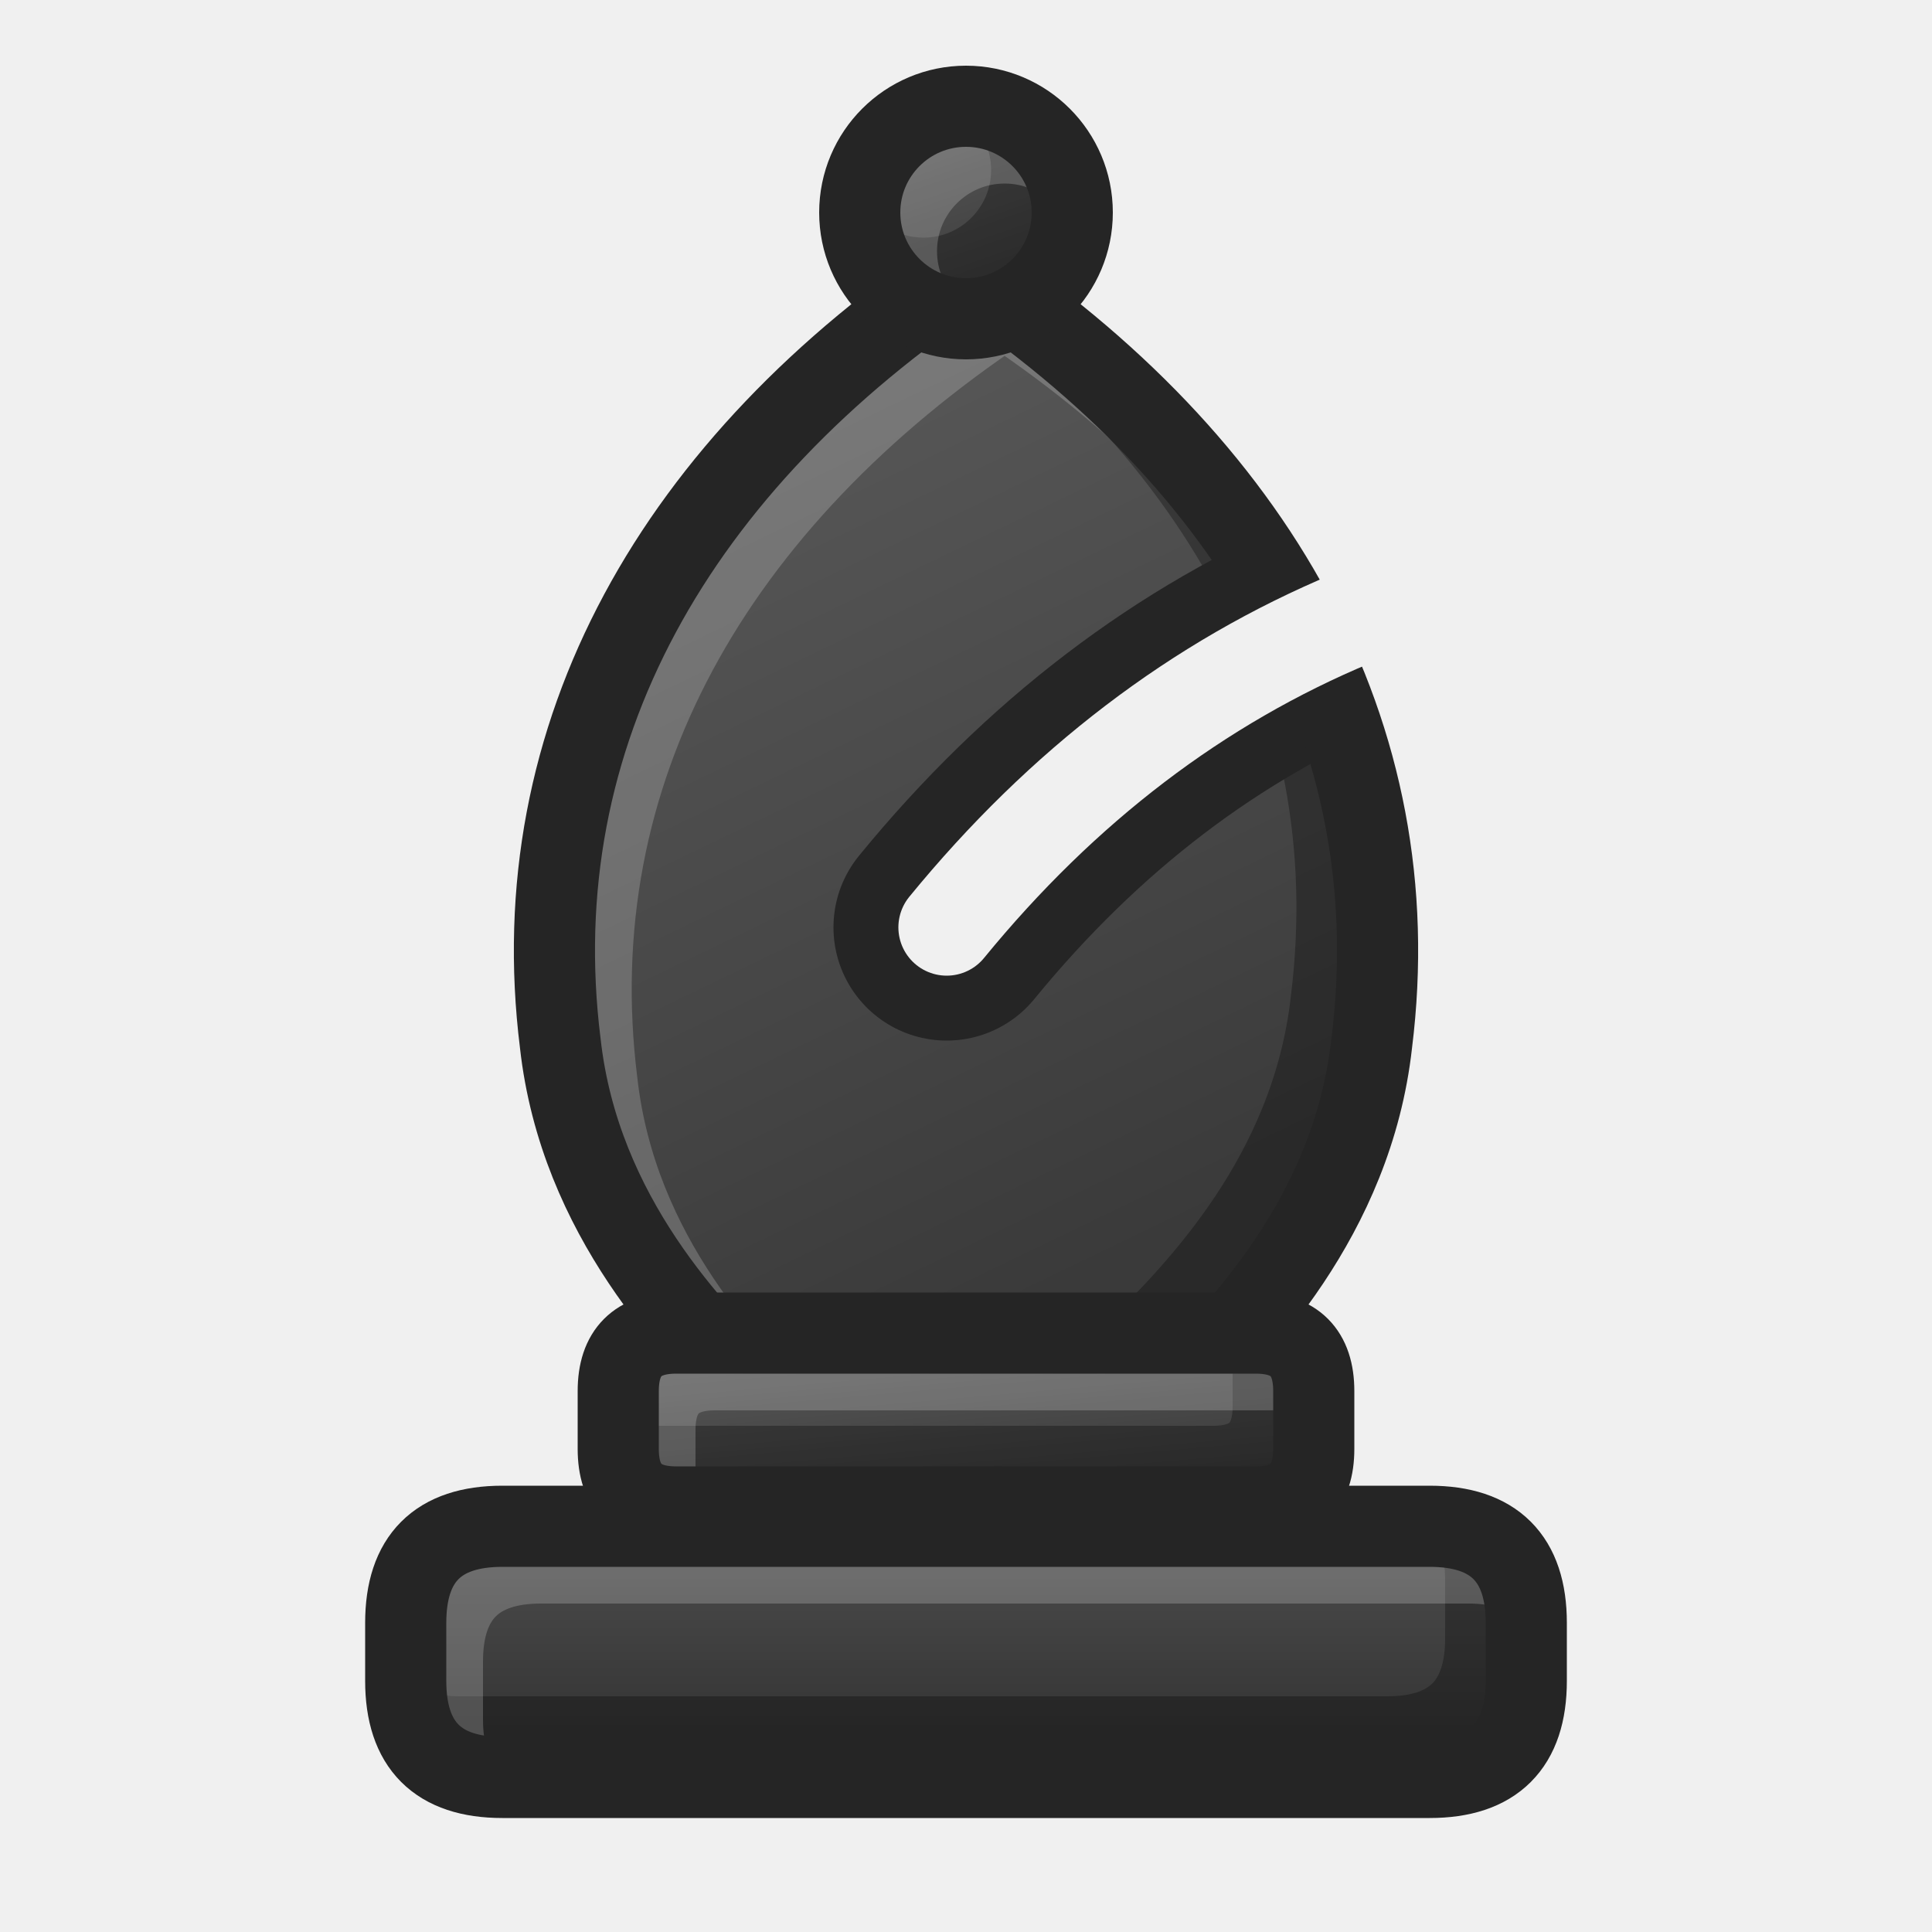
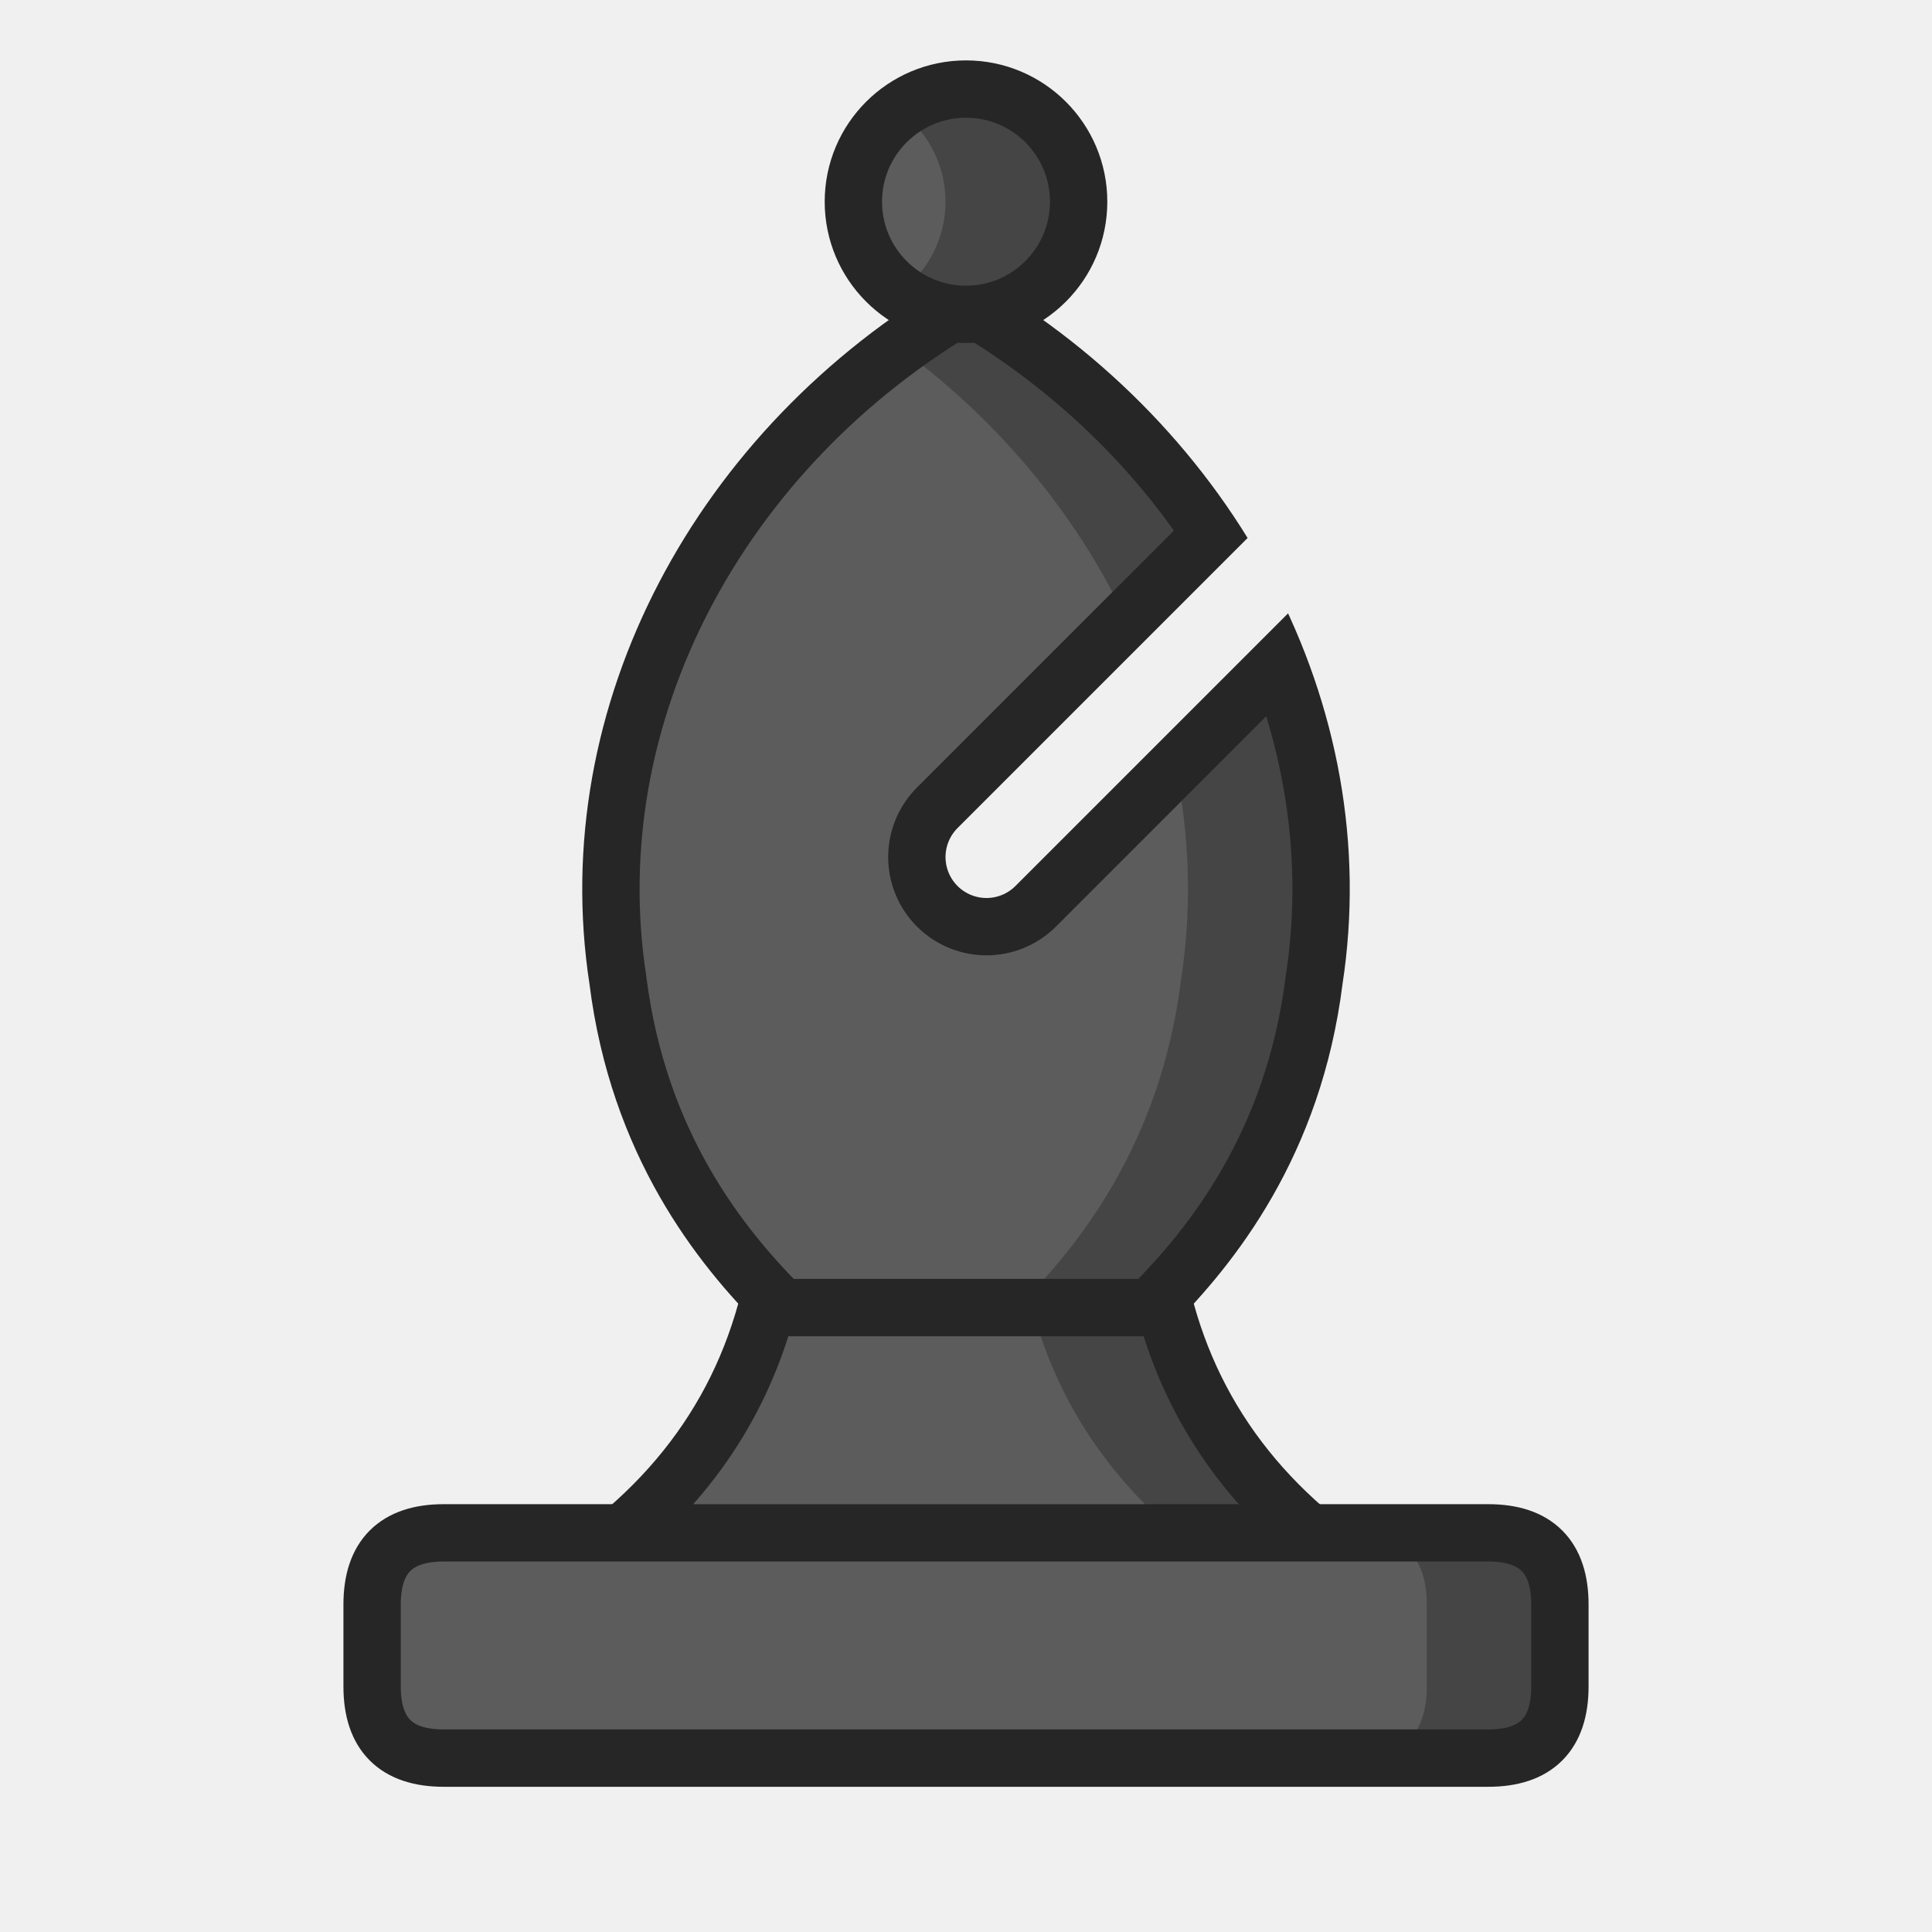
<svg xmlns="http://www.w3.org/2000/svg" viewBox="0 0 100 100">
  <defs>
-     <linearGradient id="g" x1="0" y1="0" x2="0.35" y2="1">
-       <stop offset="0" stop-color="#5e5e5e" />
-       <stop offset="1" stop-color="#3a3a3a" />
-     </linearGradient>
-     <linearGradient id="gb" x1="0" y1="0" x2="0" y2="1">
-       <stop offset="0" stop-color="#4e4e4e" />
-       <stop offset="1" stop-color="#2f2f2f" />
-     </linearGradient>
    <mask id="m" maskUnits="userSpaceOnUse" x="0" y="0" width="100" height="100">
      <rect width="100" height="100" fill="#fff" />
-       <path d="M70 32 Q58 37 49 48" fill="none" stroke="#000" stroke-width="5.0" stroke-linecap="round" />
+       <path d="M66 31 L51 46" fill="none" stroke="#000" stroke-width="4.0" stroke-linecap="round" />
    </mask>
    <clipPath id="c0">
-       <path d="M50 14 C65 24 73 38 71 54 C70 63 64 69 61 72 H39 C36 69 30 63 29 54 C27 38 35 24 50 14 Z" />
+       <path d="M41 64 H59 Q60 74 68 80 H32 Q40 74 41 64 Z" />
    </clipPath>
    <clipPath id="c1">
-       <path d="M44.5 11 A5.5 5.5 0 1 0 55.5 11 A5.5 5.5 0 1 0 44.5 11 Z" />
+       <path d="M50 19 C62 26 69 39 67 52 C66 60 62 65 59 68 H41 C38 65 34 60 33 52 C31 39 38 26 50 19 Z" />
    </clipPath>
    <clipPath id="c2">
-       <path d="M35 69 H65 Q68 69 68 72 V75 Q68 78 65 78 H35 Q32 78 32 75 V72 Q32 69 35 69 Z" />
+       <path d="M44.5 14 A5.5 5.5 0 1 0 55.5 14 A5.5 5.5 0 1 0 44.5 14 Z" />
    </clipPath>
    <clipPath id="c3">
-       <path d="M26 79 H74 Q79 79 79 84 V87 Q79 92 74 92 H26 Q21 92 21 87 V84 Q21 79 26 79 Z" />
+       <path d="M24.5 79 H75.5 Q79 79 79 82.5 V86.5 Q79 90 75.5 90 H24.5 Q21 90 21 86.5 V82.5 Q21 79 24.5 79 Z" />
    </clipPath>
  </defs>
-   <g mask="url(#m)">
-     <path d="M50 14 C65 24 73 38 71 54 C70 63 64 69 61 72 H39 C36 69 30 63 29 54 C27 38 35 24 50 14 Z" fill="url(#g)" />
-     <g clip-path="url(#c0)" fill="none" stroke-width="4">
-       <path d="M50 14 C65 24 73 38 71 54 C70 63 64 69 61 72 H39 C36 69 30 63 29 54 C27 38 35 24 50 14 Z" stroke="rgba(0,0,0,0.30)" transform="translate(-2.2 -2.2)" />
-       <path d="M50 14 C65 24 73 38 71 54 C70 63 64 69 61 72 H39 C36 69 30 63 29 54 C27 38 35 24 50 14 Z" stroke="rgba(255,255,255,0.20)" transform="translate(2 2)" />
+   <g transform="translate(50 91) scale(1.06) translate(-50 -90)">
+     <g mask="url(#m)">
+       <path d="M41 64 H59 Q60 74 68 80 H32 Q40 74 41 64 Z" fill="#454545" />
+       <g clip-path="url(#c0)">
+         <path d="M41 64 H59 Q60 74 68 80 H32 Q40 74 41 64 Z" fill="#5c5c5c" transform="translate(-6.5 0)" />
+       </g>
+       <path d="M41 64 H59 Q60 74 68 80 H32 Q40 74 41 64 Z" fill="none" stroke="#262626" stroke-width="2.8" stroke-linejoin="round" />
+       <path d="M50 19 C62 26 69 39 67 52 C66 60 62 65 59 68 H41 C38 65 34 60 33 52 C31 39 38 26 50 19 Z" fill="#454545" />
+       <g clip-path="url(#c1)">
+         <path d="M50 19 C62 26 69 39 67 52 C66 60 62 65 59 68 H41 C38 65 34 60 33 52 C31 39 38 26 50 19 Z" fill="#5c5c5c" transform="translate(-6.5 0)" />
+       </g>
+       <path d="M66 31 L51 46" fill="none" stroke="#262626" stroke-width="9.6" stroke-linecap="round" clip-path="url(#c1)" />
+       <path d="M50 19 C62 26 69 39 67 52 C66 60 62 65 59 68 H41 C38 65 34 60 33 52 C31 39 38 26 50 19 Z" fill="none" stroke="#262626" stroke-width="2.8" stroke-linejoin="round" />
+       <path d="M44.5 14 A5.5 5.5 0 1 0 55.5 14 A5.5 5.5 0 1 0 44.5 14 Z" fill="#454545" />
+       <g clip-path="url(#c2)">
+         <path d="M44.5 14 A5.5 5.5 0 1 0 55.5 14 A5.5 5.5 0 1 0 44.5 14 Z" fill="#5c5c5c" transform="translate(-6.5 0)" />
+       </g>
+       <path d="M44.5 14 A5.5 5.5 0 1 0 55.5 14 A5.5 5.5 0 1 0 44.5 14 Z" fill="none" stroke="#262626" stroke-width="2.8" stroke-linejoin="round" />
+       <path d="M24.5 79 H75.5 Q79 79 79 82.5 V86.5 Q79 90 75.5 90 H24.5 Q21 90 21 86.5 V82.5 Q21 79 24.5 79 Z" fill="#454545" />
+       <g clip-path="url(#c3)">
+         <path d="M24.5 79 H75.5 Q79 79 79 82.5 V86.5 Q79 90 75.5 90 H24.5 Q21 90 21 86.5 V82.5 Q21 79 24.5 79 Z" fill="#5c5c5c" transform="translate(-6.5 0)" />
+       </g>
+       <path d="M24.5 79 H75.5 Q79 79 79 82.5 V86.5 Q79 90 75.5 90 H24.5 Q21 90 21 86.5 V82.5 Q21 79 24.5 79 Z" fill="none" stroke="#262626" stroke-width="2.8" stroke-linejoin="round" />
    </g>
-     <path d="M70 32 Q58 37 49 48" fill="none" stroke="#252525" stroke-width="11.72" stroke-linecap="round" clip-path="url(#c0)" />
-     <path d="M50 14 C65 24 73 38 71 54 C70 63 64 69 61 72 H39 C36 69 30 63 29 54 C27 38 35 24 50 14 Z" fill="none" stroke="#252525" stroke-width="4.2" stroke-linejoin="round" />
-     <path d="M44.5 11 A5.5 5.5 0 1 0 55.5 11 A5.5 5.5 0 1 0 44.5 11 Z" fill="url(#g)" />
-     <g clip-path="url(#c1)" fill="none" stroke-width="4">
-       <path d="M44.5 11 A5.5 5.5 0 1 0 55.5 11 A5.5 5.5 0 1 0 44.5 11 Z" stroke="rgba(0,0,0,0.30)" transform="translate(-2.2 -2.2)" />
-       <path d="M44.5 11 A5.5 5.5 0 1 0 55.5 11 A5.5 5.5 0 1 0 44.5 11 Z" stroke="rgba(255,255,255,0.20)" transform="translate(2 2)" />
-     </g>
-     <path d="M44.5 11 A5.5 5.5 0 1 0 55.5 11 A5.5 5.5 0 1 0 44.5 11 Z" fill="none" stroke="#252525" stroke-width="4.2" stroke-linejoin="round" />
-     <path d="M35 69 H65 Q68 69 68 72 V75 Q68 78 65 78 H35 Q32 78 32 75 V72 Q32 69 35 69 Z" fill="url(#g)" />
-     <g clip-path="url(#c2)" fill="none" stroke-width="4">
-       <path d="M35 69 H65 Q68 69 68 72 V75 Q68 78 65 78 H35 Q32 78 32 75 V72 Q32 69 35 69 Z" stroke="rgba(0,0,0,0.30)" transform="translate(-2.2 -2.2)" />
-       <path d="M35 69 H65 Q68 69 68 72 V75 Q68 78 65 78 H35 Q32 78 32 75 V72 Q32 69 35 69 Z" stroke="rgba(255,255,255,0.20)" transform="translate(2 2)" />
-     </g>
-     <path d="M35 69 H65 Q68 69 68 72 V75 Q68 78 65 78 H35 Q32 78 32 75 V72 Q32 69 35 69 Z" fill="none" stroke="#252525" stroke-width="4.2" stroke-linejoin="round" />
-     <path d="M26 79 H74 Q79 79 79 84 V87 Q79 92 74 92 H26 Q21 92 21 87 V84 Q21 79 26 79 Z" fill="url(#gb)" />
-     <g clip-path="url(#c3)" fill="none" stroke-width="4">
-       <path d="M26 79 H74 Q79 79 79 84 V87 Q79 92 74 92 H26 Q21 92 21 87 V84 Q21 79 26 79 Z" stroke="rgba(0,0,0,0.30)" transform="translate(-2.2 -2.2)" />
-       <path d="M26 79 H74 Q79 79 79 84 V87 Q79 92 74 92 H26 Q21 92 21 87 V84 Q21 79 26 79 Z" stroke="rgba(255,255,255,0.20)" transform="translate(2 2)" />
-     </g>
-     <path d="M26 79 H74 Q79 79 79 84 V87 Q79 92 74 92 H26 Q21 92 21 87 V84 Q21 79 26 79 Z" fill="none" stroke="#252525" stroke-width="4.2" stroke-linejoin="round" />
  </g>
</svg>
